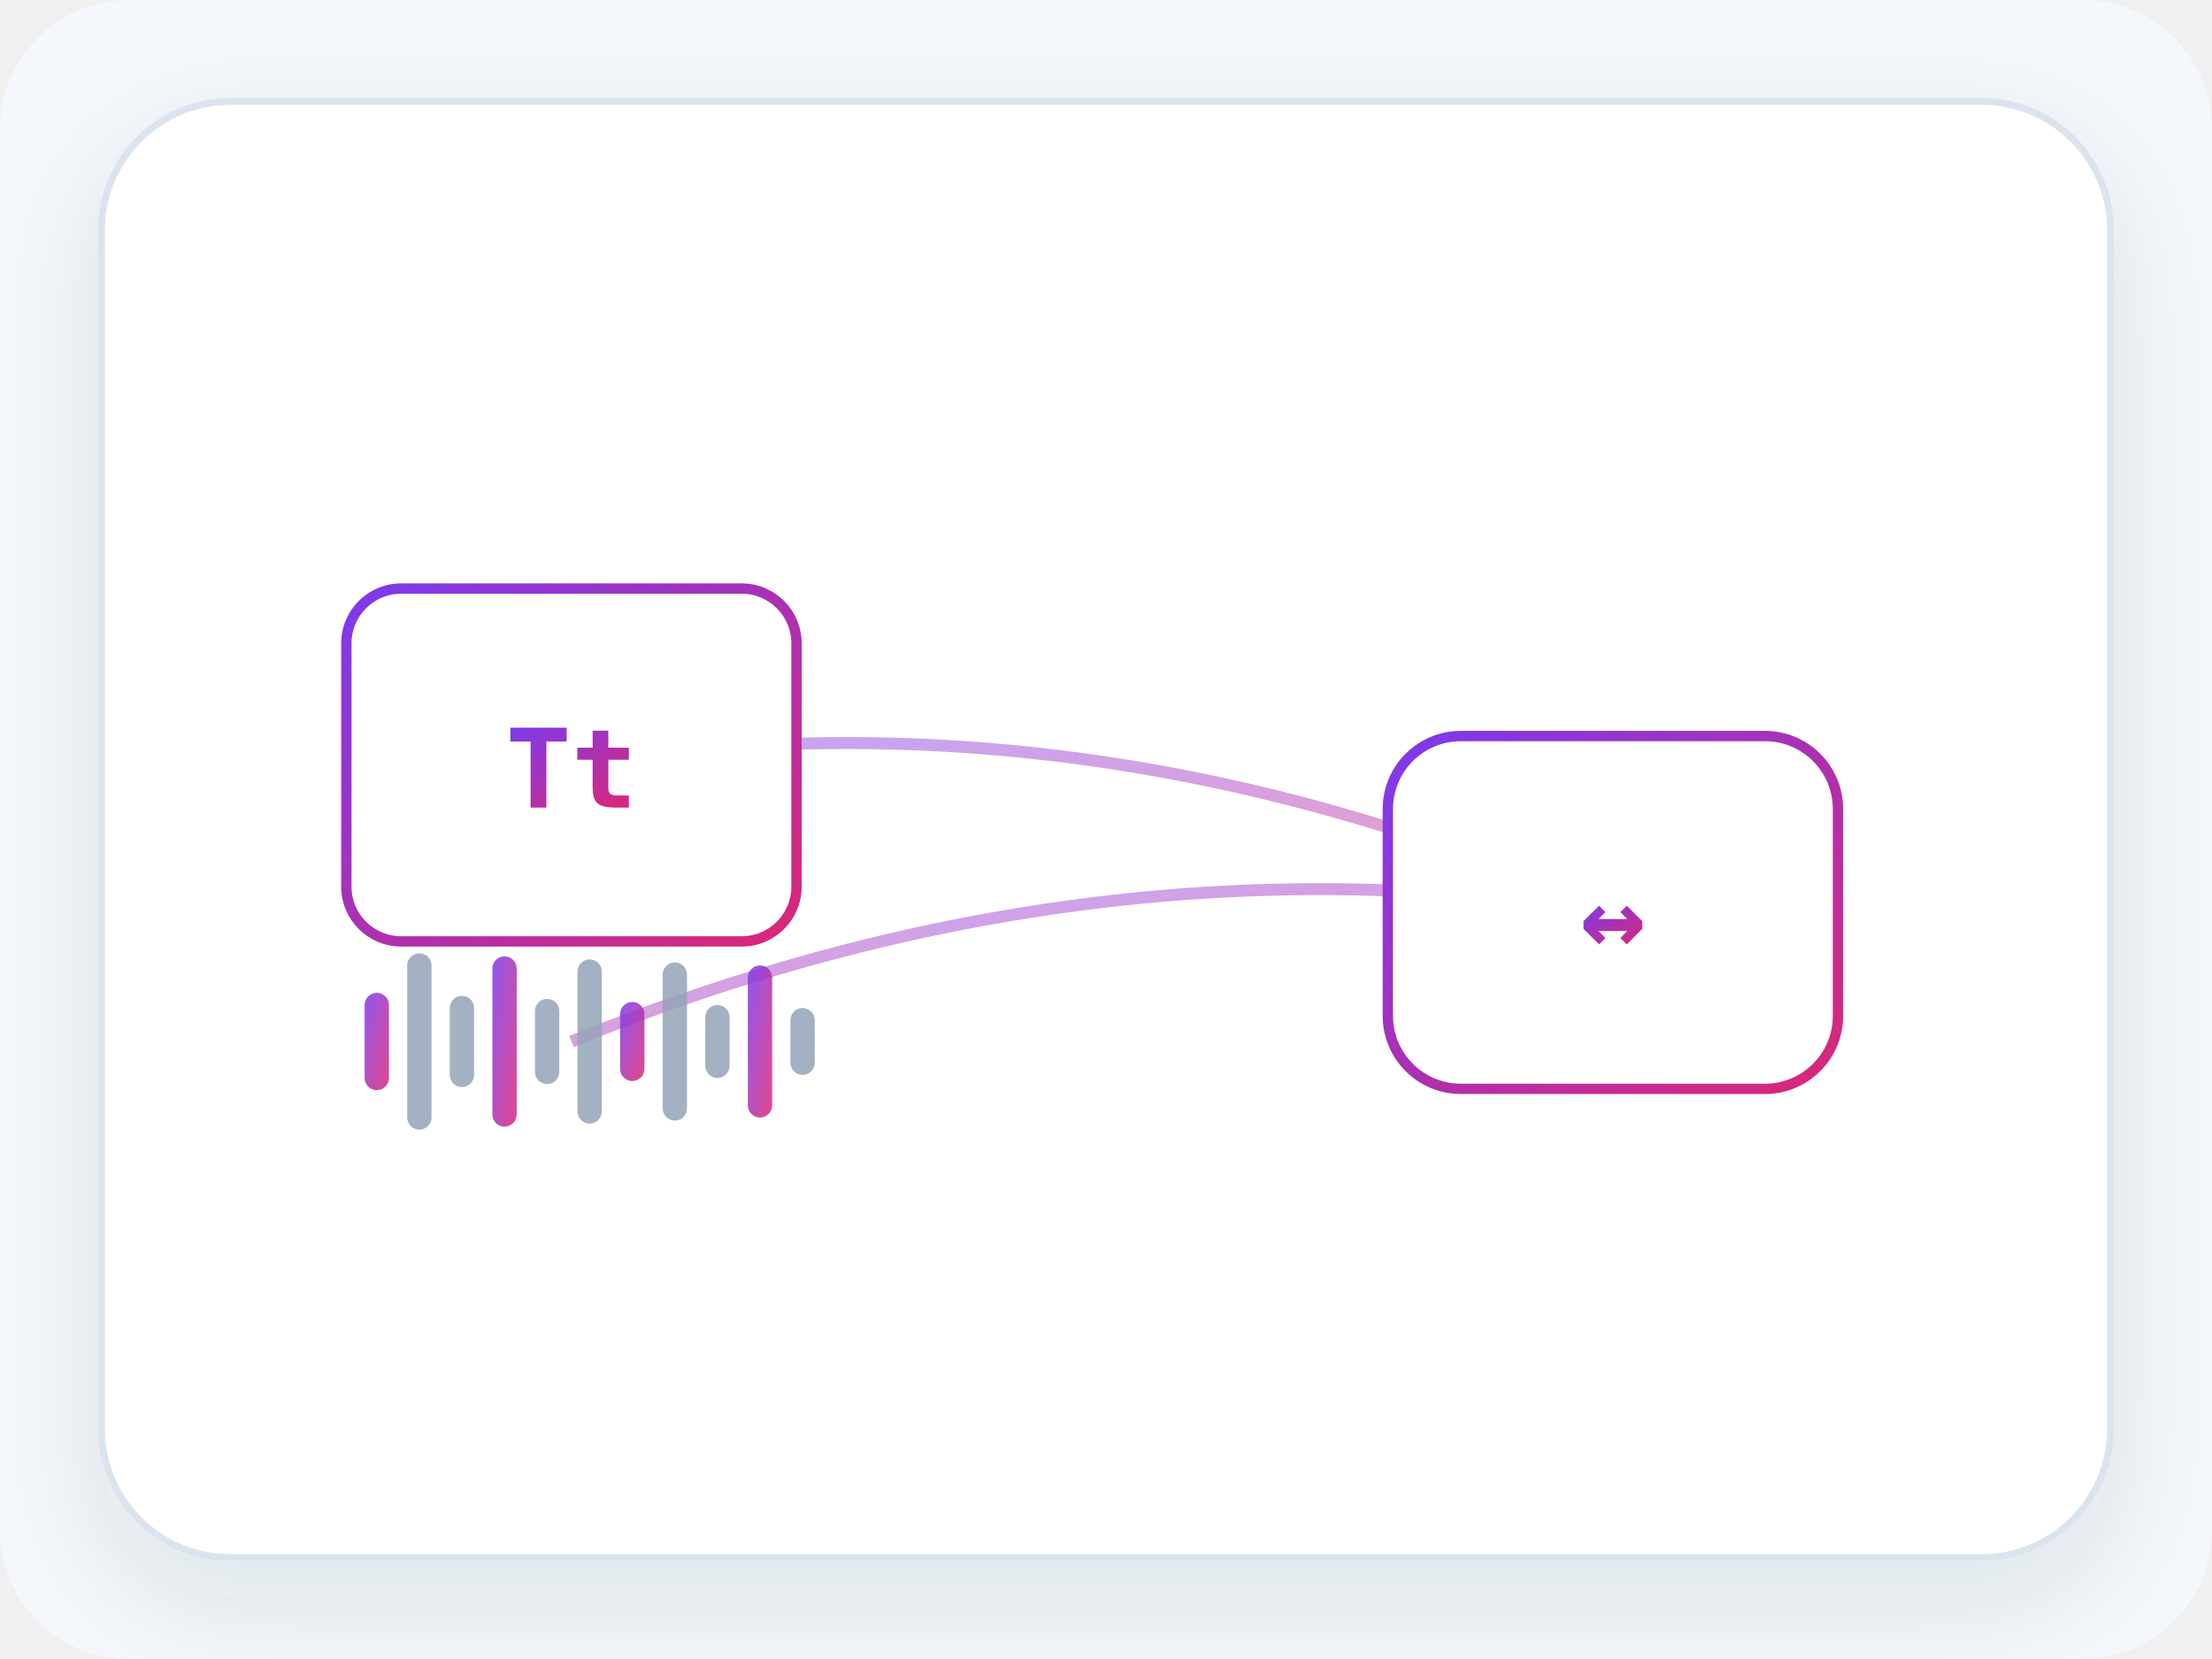
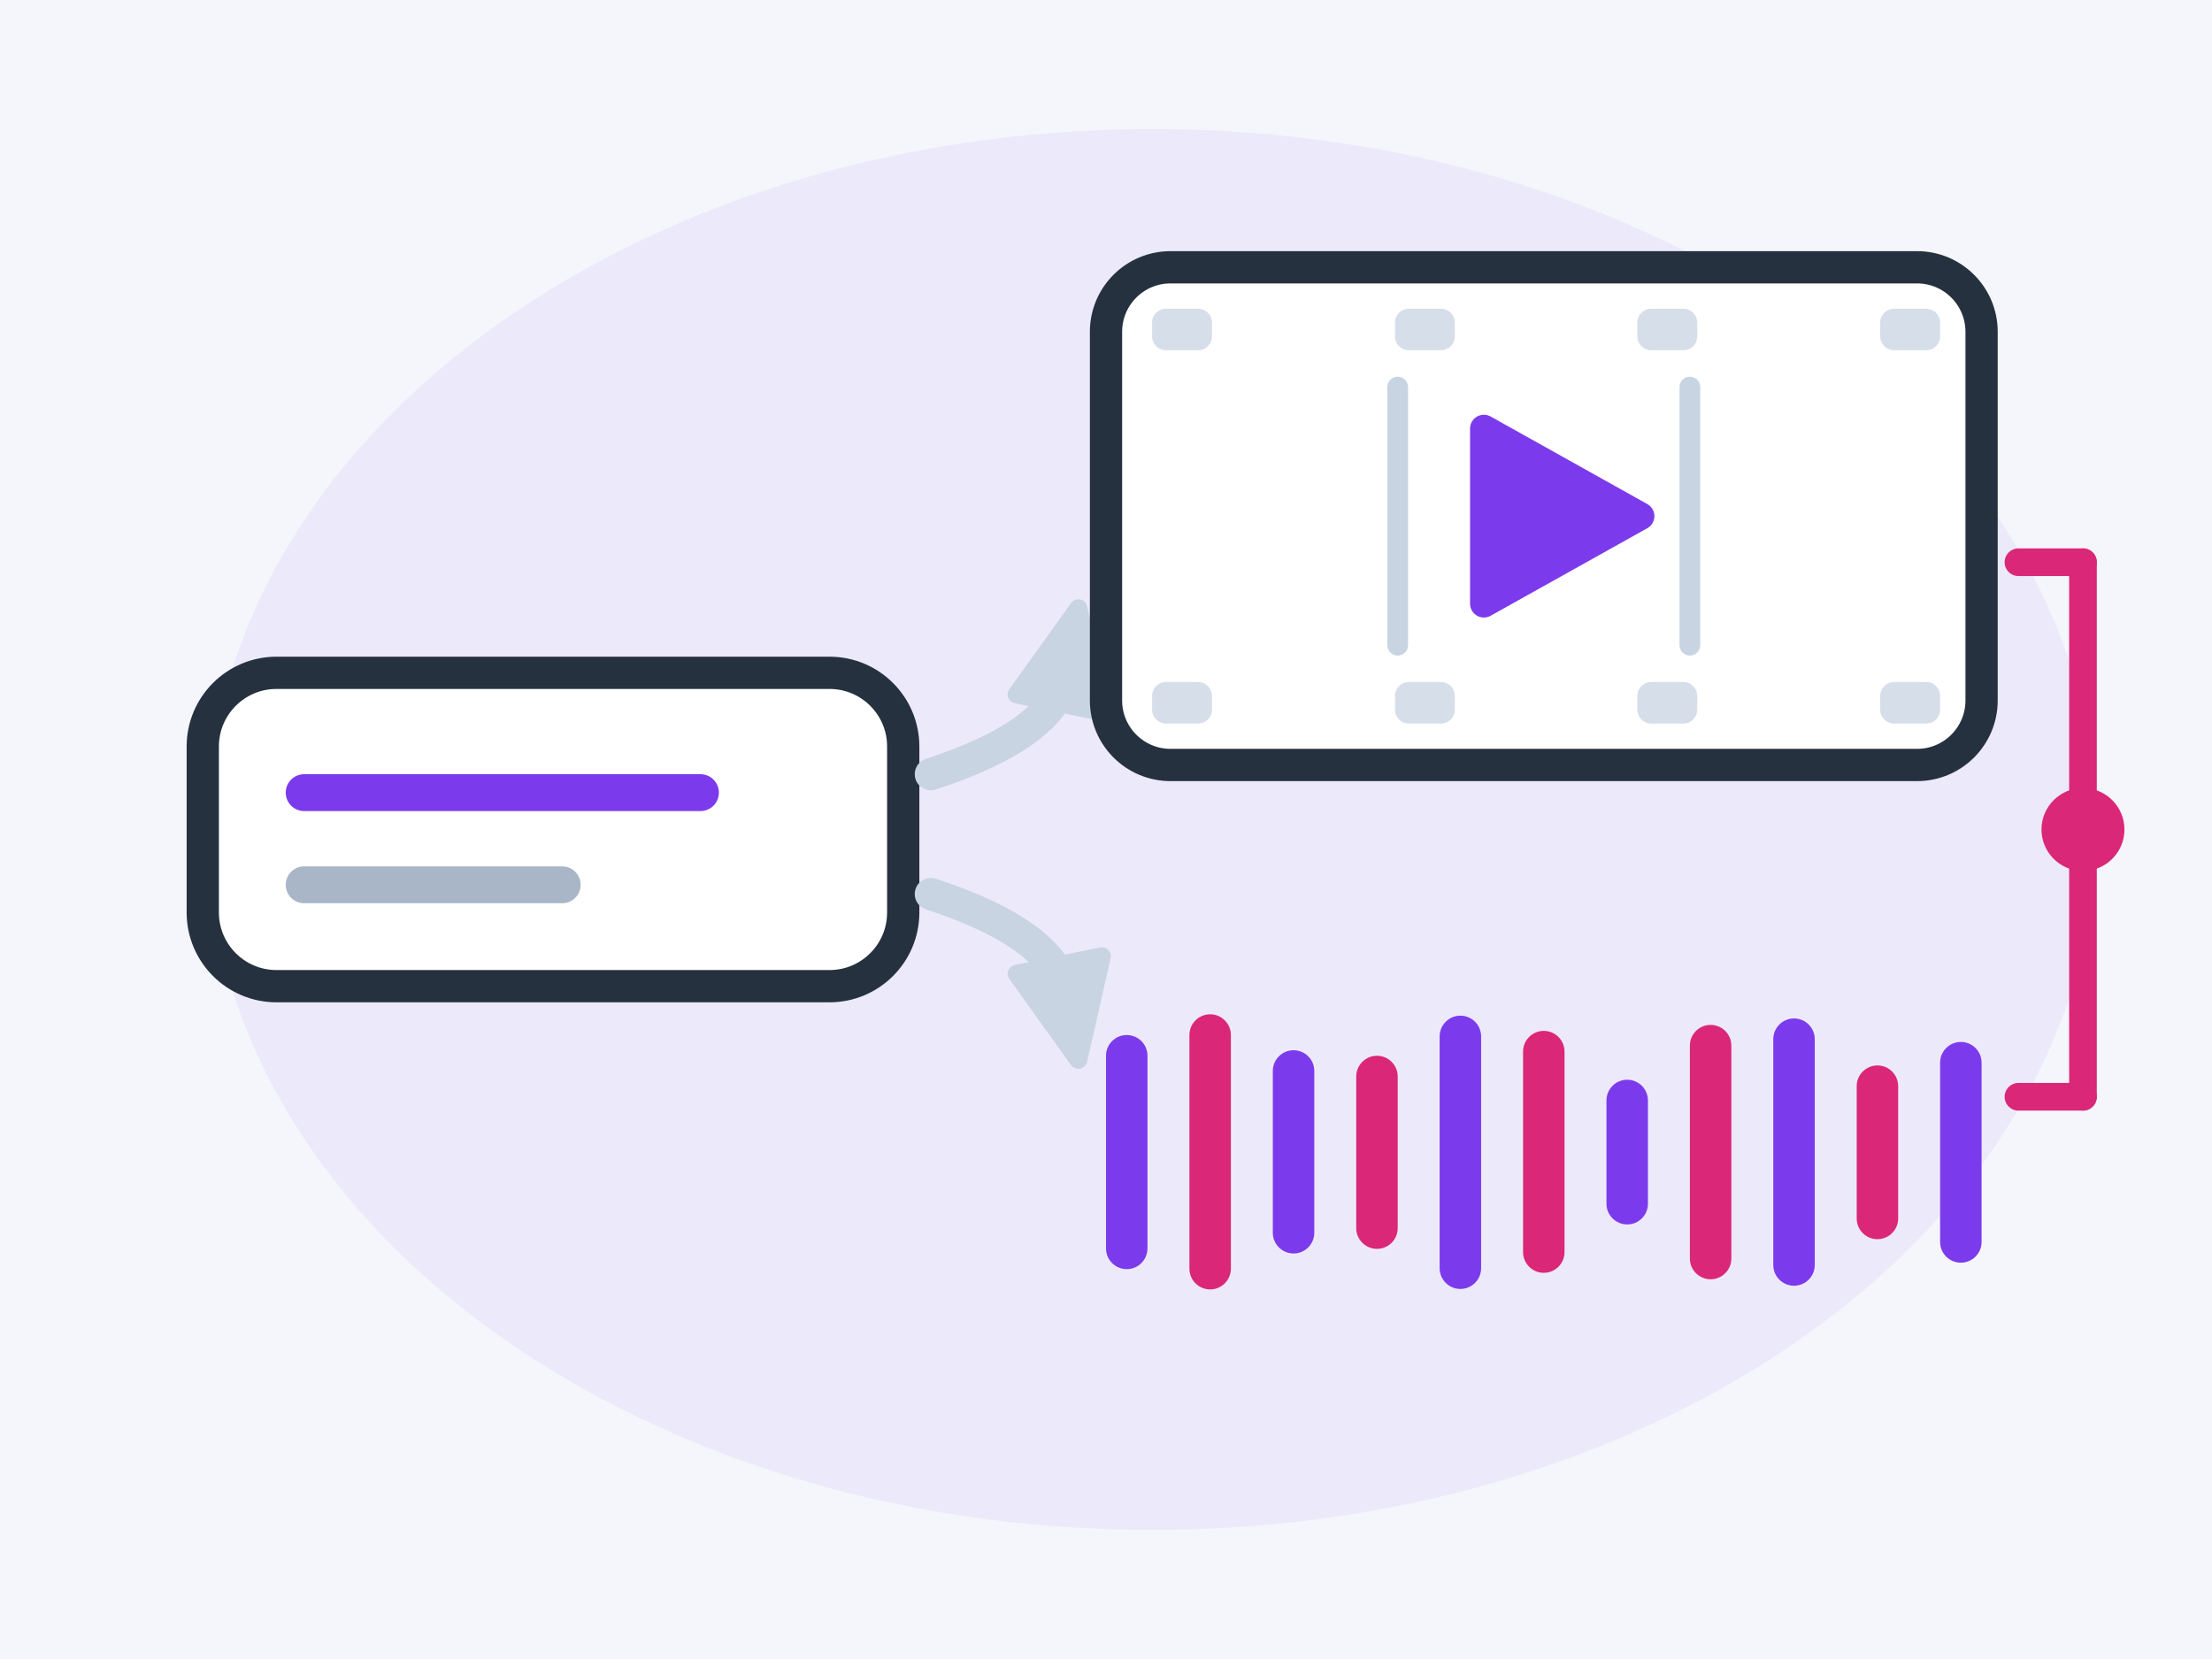
<svg xmlns="http://www.w3.org/2000/svg" viewBox="0 0 480 360" role="img" aria-labelledby="title desc">
-   <defs>
-     <linearGradient id="accent" x1="0" y1="0" x2="1" y2="1">
-       <stop stop-color="#7c3aed" />
-       <stop offset="1" stop-color="#db2777" />
-     </linearGradient>
-     <filter id="shadow" x="-20%" y="-20%" width="140%" height="140%">
-       <feDropShadow dx="0" dy="9" stdDeviation="12" flood-color="#1e293b" flood-opacity=".10" />
-     </filter>
-     <marker id="arrow" markerWidth="8" markerHeight="8" refX="6" refY="3" orient="auto">
-       <path d="M0,0 L0,6 L7,3 z" fill="#db2777" />
-     </marker>
-   </defs>
-   <rect width="480" height="360" rx="28" fill="#f4f7fb" />
-   <rect x="22" y="22" width="436" height="316" rx="28" fill="#ffffff" stroke="#dbe4ee" stroke-width="1.5" filter="url(#shadow)" />
-   <path d="M 124 166 Q 237 148 350 198" fill="none" stroke="url(#accent)" stroke-width="2.6" opacity=".46" marker-end="url(#arrow)" />
-   <path d="M 124 226 Q 237 180 350 198" fill="none" stroke="url(#accent)" stroke-width="2.6" opacity=".46" marker-end="url(#arrow)" />
-   <g transform="translate(124 166) scale(1.32) translate(-124 -166)">
-     <rect x="87" y="137" width="74" height="58" rx="9" fill="#ffffff" stroke="url(#accent)" stroke-width="1.7" />
-     <text x="124" y="173" text-anchor="middle" font-family="IBM Plex Mono, Menlo, monospace" font-size="18" font-weight="700" fill="url(#accent)">Tt</text>
-   </g>
-   <g transform="translate(124 226) scale(1.32) translate(-124 -226)">
-     <rect x="90" y="218" width="4" height="16" rx="2" fill="url(#accent)" opacity=".85" />
-     <rect x="97" y="211.5" width="4" height="29" rx="2" fill="#94a3b8" opacity=".85" />
-     <rect x="104" y="218.5" width="4" height="15" rx="2" fill="#94a3b8" opacity=".85" />
-     <rect x="111" y="212" width="4" height="28" rx="2" fill="url(#accent)" opacity=".85" />
-     <rect x="118" y="219" width="4" height="14" rx="2" fill="#94a3b8" opacity=".85" />
-     <rect x="125" y="212.5" width="4" height="27" rx="2" fill="#94a3b8" opacity=".85" />
-     <rect x="132" y="219.5" width="4" height="13" rx="2" fill="url(#accent)" opacity=".85" />
-     <rect x="139" y="213" width="4" height="26" rx="2" fill="#94a3b8" opacity=".85" />
-     <rect x="146" y="220" width="4" height="12" rx="2" fill="#94a3b8" opacity=".85" />
-     <rect x="153" y="213.5" width="4" height="25" rx="2" fill="url(#accent)" opacity=".85" />
-     <rect x="160" y="220.5" width="4" height="11" rx="2" fill="#94a3b8" opacity=".85" />
-   </g>
-   <g transform="translate(350 198) scale(1.32) translate(-350 -198)">
-     <rect x="313" y="169" width="74" height="58" rx="12" fill="#ffffff" stroke="url(#accent)" stroke-width="1.7" />
-     <text x="350" y="205" text-anchor="middle" font-family="IBM Plex Mono, Menlo, monospace" font-size="18" font-weight="700" fill="url(#accent)">↔</text>
-   </g>
+   <rect width="480" height="360" fill="#F4F6FB" />
+   <ellipse cx="250" cy="180" rx="205" ry="152" fill="#7C3AED" opacity="0.07" />
+   <rect x="44" y="146" width="152" height="68" rx="16" fill="#FFFFFF" stroke="#26313F" stroke-width="7" stroke-linejoin="round" />
+   <path d="M 66 172 L 152 172" fill="none" stroke="#7C3AED" stroke-width="8" stroke-linecap="round" stroke-linejoin="round" />
+   <path d="M 66 192 L 122 192" fill="none" stroke="#A9B6C8" stroke-width="8" stroke-linecap="round" stroke-linejoin="round" />
+   <path d="M 202 168 Q 228.5 159.3 231 146.8" fill="none" stroke="#C9D4E2" stroke-width="7" stroke-linecap="round" stroke-linejoin="round" />
+   <path d="M 234 132 L 220.6 150.7 L 239.1 154.5 Z" fill="#C9D4E2" stroke="#C9D4E2" stroke-width="3.9" stroke-linecap="round" stroke-linejoin="round" />
+   <path d="M 202 194 Q 228.5 202.7 231 215.2" fill="none" stroke="#C9D4E2" stroke-width="7" stroke-linecap="round" stroke-linejoin="round" />
+   <path d="M 234 230 L 239.1 207.5 L 220.6 211.3 Z" fill="#C9D4E2" stroke="#C9D4E2" stroke-width="3.9" stroke-linecap="round" stroke-linejoin="round" />
+   <rect x="240" y="58" width="190" height="108" rx="14" fill="#FFFFFF" stroke="#26313F" stroke-width="7" stroke-linejoin="round" />
+   <rect x="250" y="67" width="13" height="9" rx="3" fill="#D6DEEA" />
+   <rect x="250" y="148" width="13" height="9" rx="3" fill="#D6DEEA" />
+   <rect x="302.7" y="67" width="13" height="9" rx="3" fill="#D6DEEA" />
+   <rect x="302.7" y="148" width="13" height="9" rx="3" fill="#D6DEEA" />
+   <rect x="355.3" y="67" width="13" height="9" rx="3" fill="#D6DEEA" />
+   <rect x="355.3" y="148" width="13" height="9" rx="3" fill="#D6DEEA" />
+   <rect x="408" y="67" width="13" height="9" rx="3" fill="#D6DEEA" />
+   <rect x="408" y="148" width="13" height="9" rx="3" fill="#D6DEEA" />
+   <path d="M 303.3 84 L 303.3 140" fill="none" stroke="#C9D4E2" stroke-width="4.5" stroke-linecap="round" stroke-linejoin="round" />
+   <path d="M 366.7 84 L 366.7 140" fill="none" stroke="#C9D4E2" stroke-width="4.5" stroke-linecap="round" stroke-linejoin="round" />
+   <path d="M 322 93 L 356 112 L 322 131 Z" fill="#7C3AED" stroke="#7C3AED" stroke-width="6" stroke-linecap="round" stroke-linejoin="round" />
+   <rect x="240" y="224.6" width="9" height="50.8" rx="4.5" fill="#7C3AED" />
+   <rect x="258.1" y="220.1" width="9" height="59.7" rx="4.5" fill="#DB2777" />
+   <rect x="276.2" y="227.9" width="9" height="44.1" rx="4.5" fill="#7C3AED" />
+   <rect x="294.3" y="229.1" width="9" height="41.9" rx="4.5" fill="#DB2777" />
+   <rect x="312.4" y="220.4" width="9" height="59.3" rx="4.5" fill="#7C3AED" />
+   <rect x="330.5" y="223.7" width="9" height="52.5" rx="4.5" fill="#DB2777" />
+   <rect x="348.6" y="234.3" width="9" height="31.4" rx="4.5" fill="#7C3AED" />
+   <rect x="366.7" y="222.4" width="9" height="55.2" rx="4.5" fill="#DB2777" />
+   <rect x="384.8" y="221" width="9" height="58" rx="4.5" fill="#7C3AED" />
+   <rect x="402.9" y="231.2" width="9" height="37.7" rx="4.5" fill="#DB2777" />
+   <rect x="421" y="226.1" width="9" height="47.9" rx="4.5" fill="#7C3AED" />
+   <path d="M 452 122 L 452 238" fill="none" stroke="#DB2777" stroke-width="6" stroke-linecap="round" stroke-linejoin="round" />
+   <path d="M 438 122 L 452 122" fill="none" stroke="#DB2777" stroke-width="6" stroke-linecap="round" stroke-linejoin="round" />
+   <path d="M 438 238 L 452 238" fill="none" stroke="#DB2777" stroke-width="6" stroke-linecap="round" stroke-linejoin="round" />
+   <circle cx="452" cy="180" r="9" fill="#DB2777" />
</svg>
